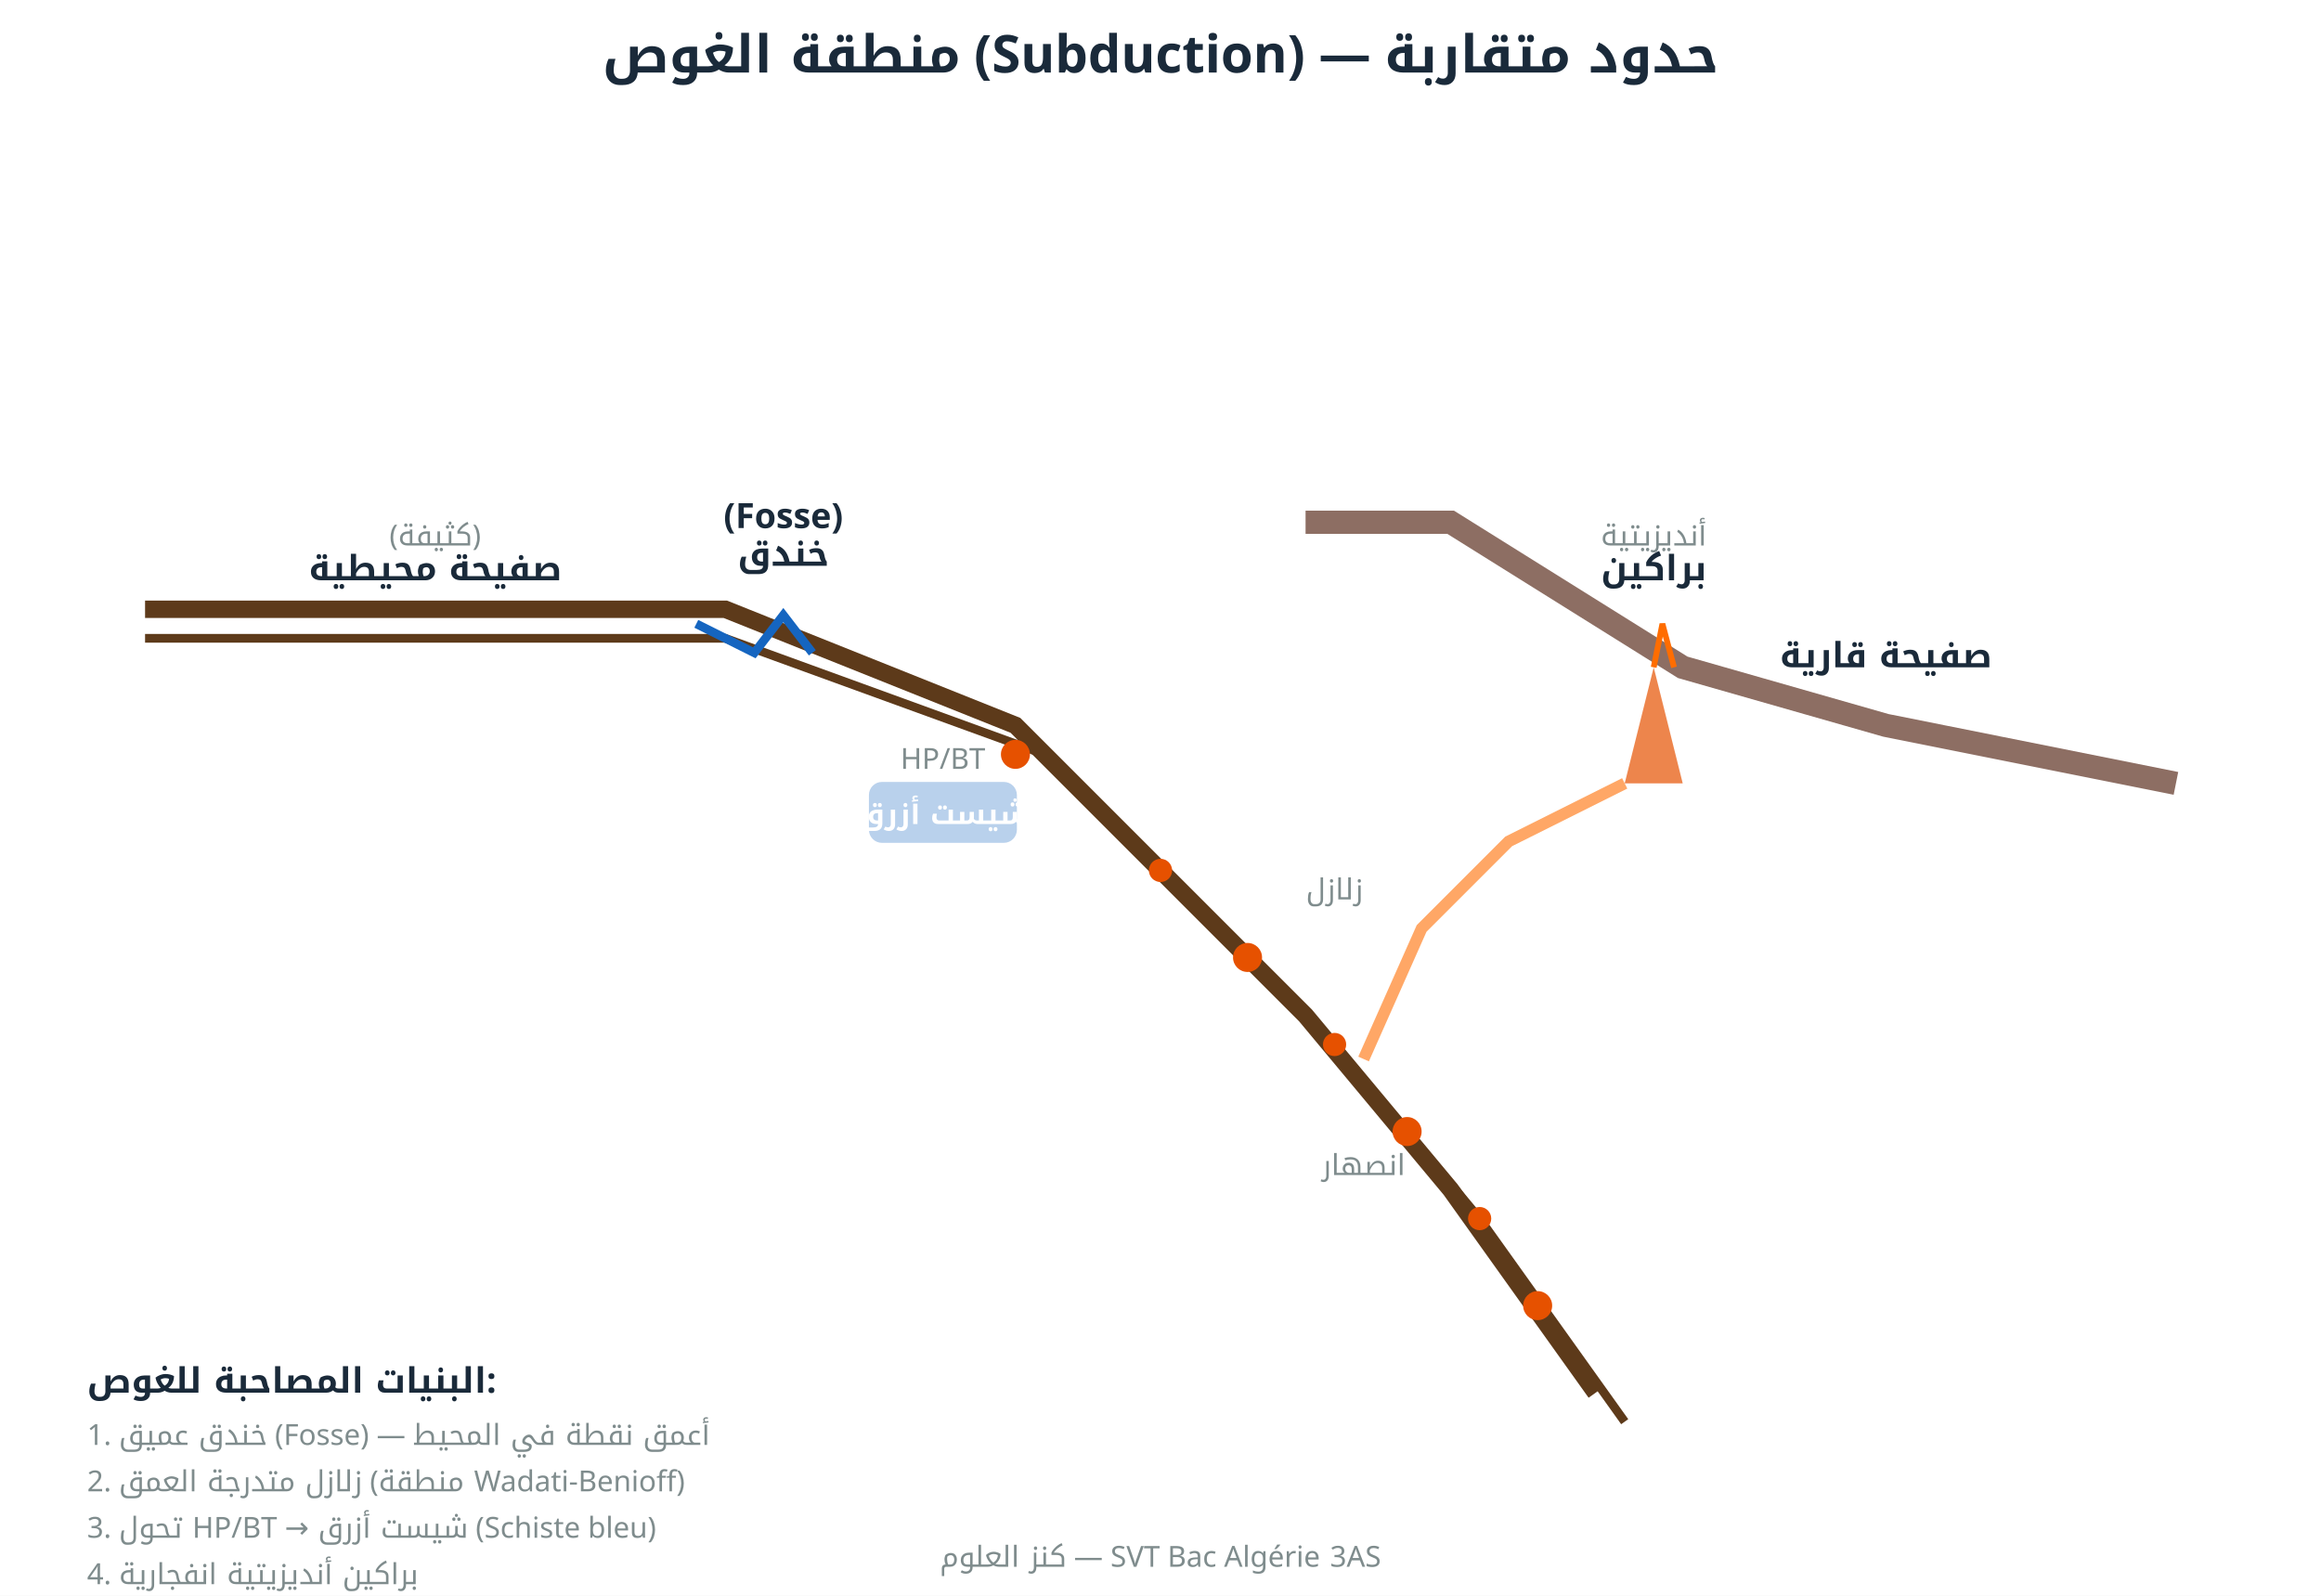
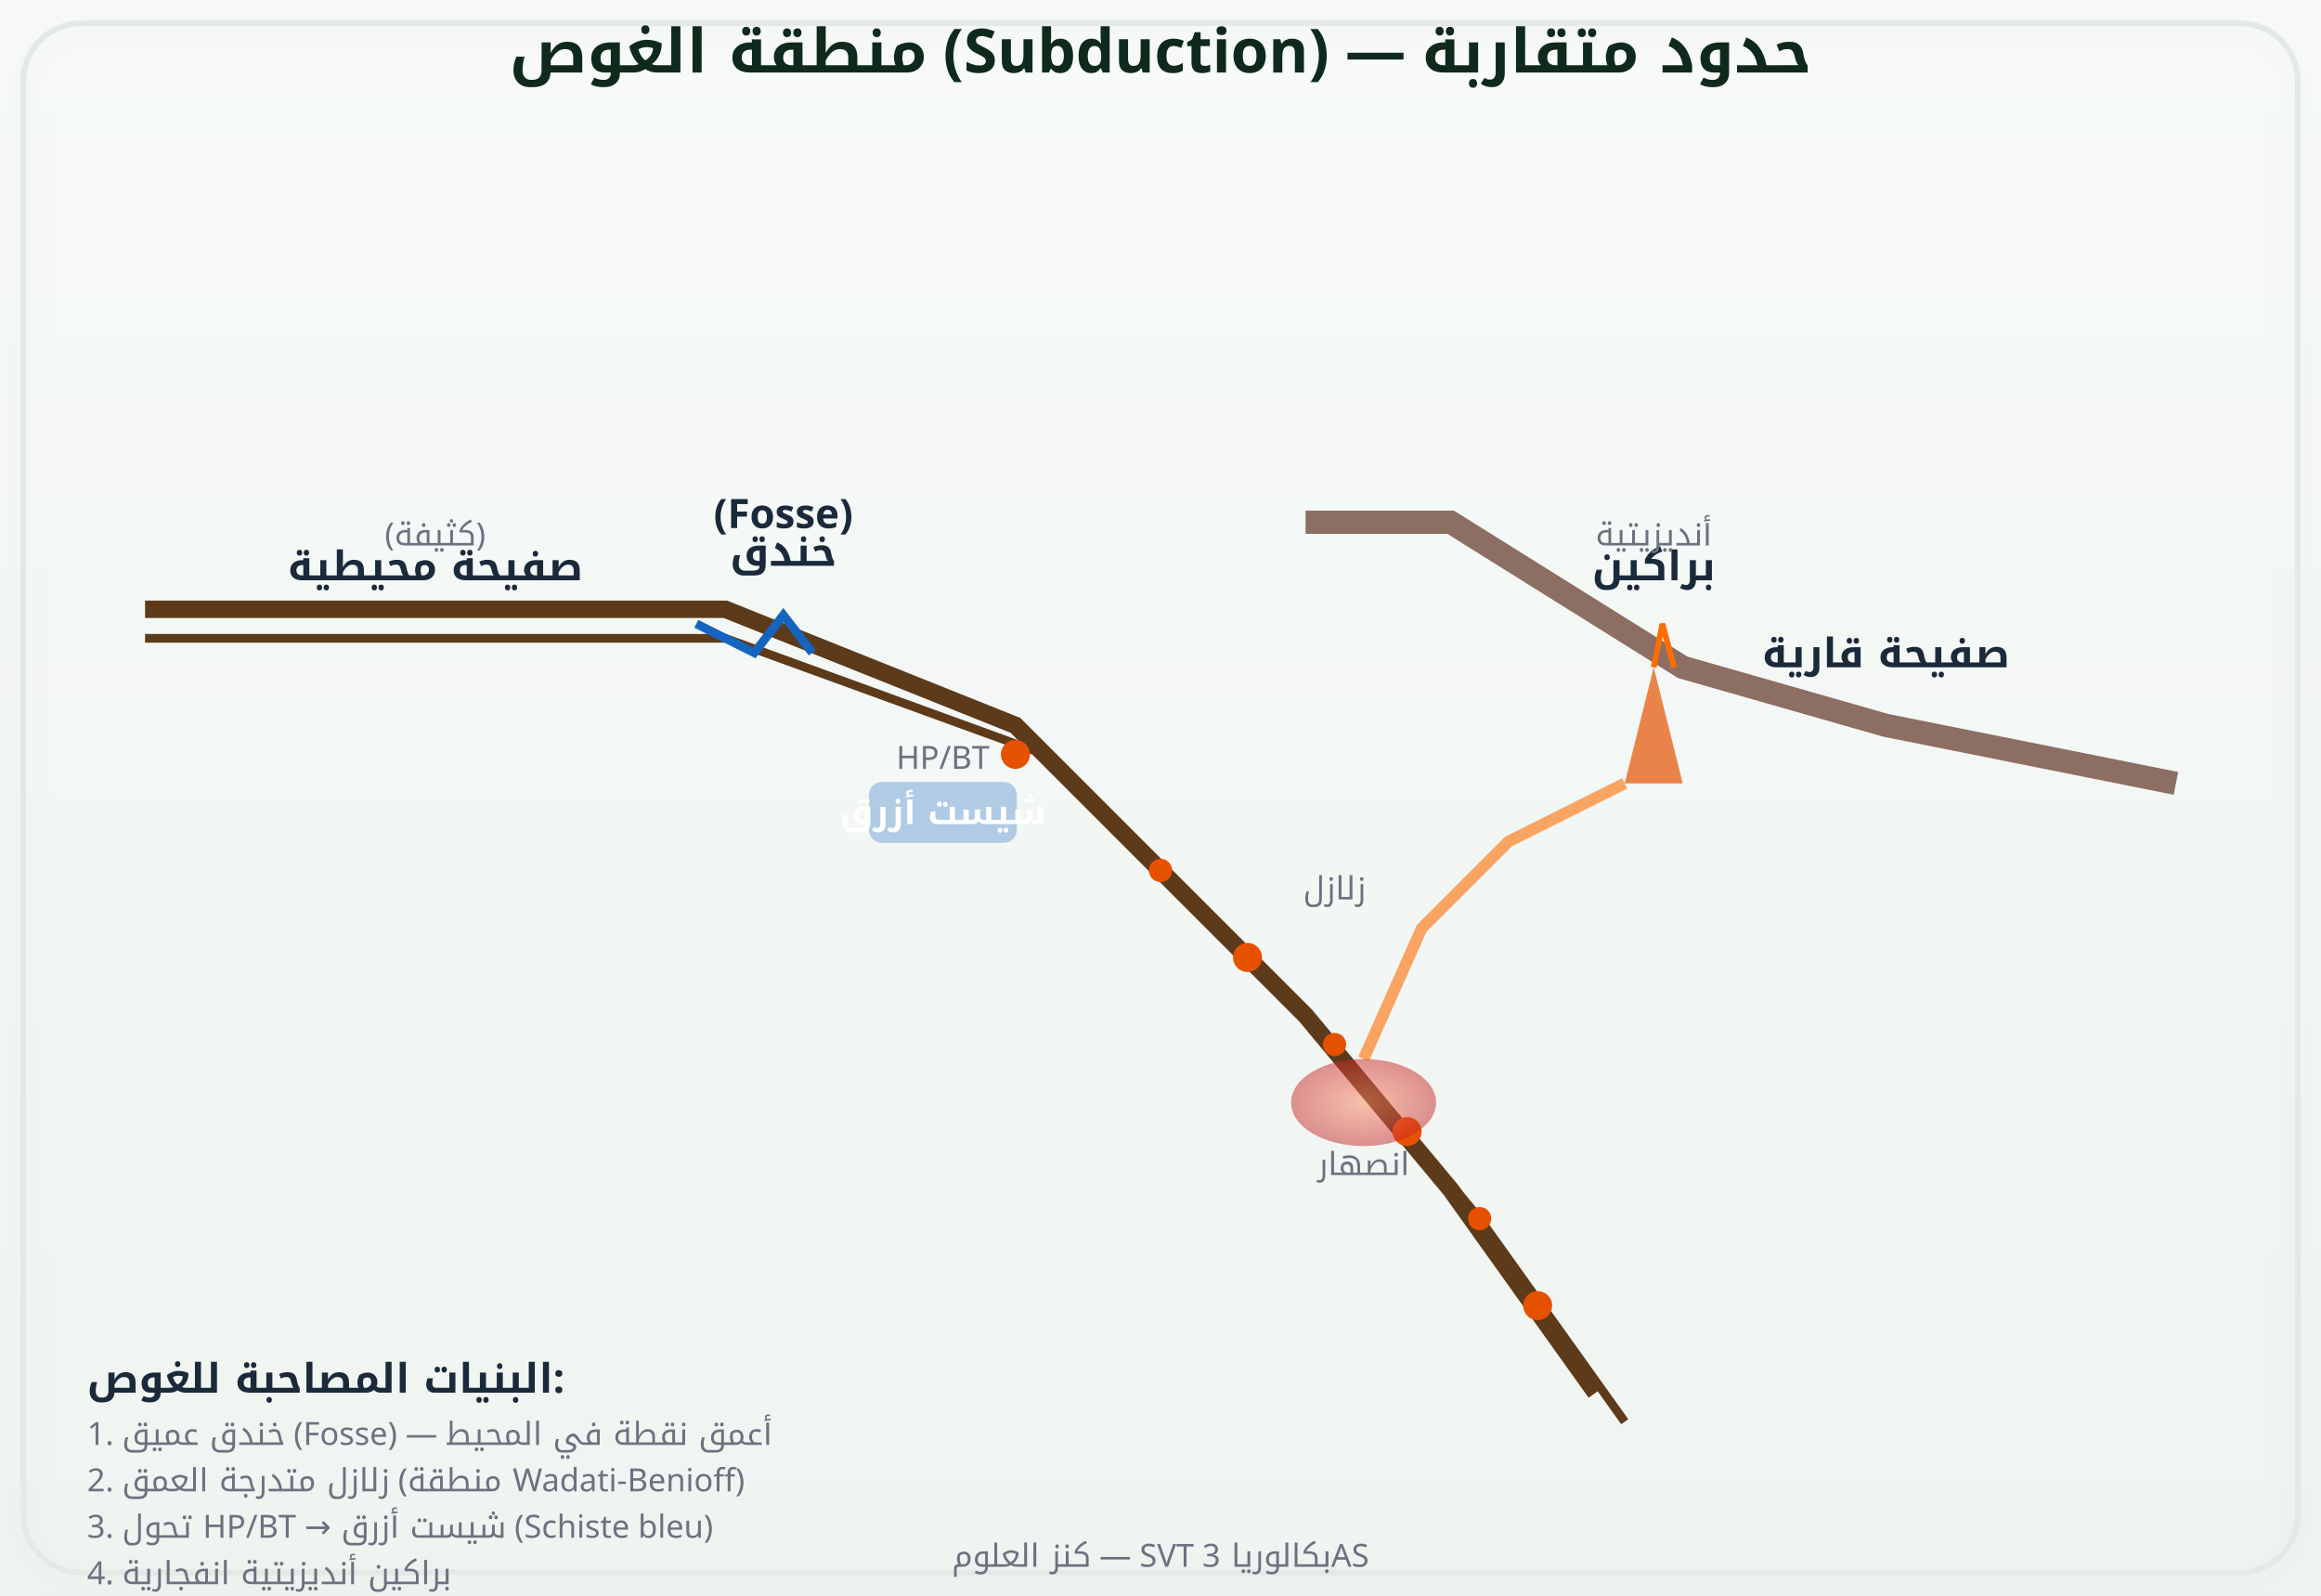
<svg xmlns="http://www.w3.org/2000/svg" viewBox="0 0 800 550" width="800" height="550">
  <defs>
-     <style>text{font-family:'Noto Kufi Arabic',sans-serif;}.t{font-size:18px;font-weight:bold;fill:#1A2A3A;}.la{font-size:12px;font-weight:bold;fill:#1A2A3A;}.ls{font-size:10px;fill:#7F8C8D;}.lw{font-size:10px;font-weight:bold;fill:#FFF;}</style>
+     <style>text{font-family:'Noto Kufi Arabic','Segoe UI',system-ui,sans-serif;}
+ .title,.t{font-size:21px;font-weight:800;fill:#0F2A1D;}
+ .subtitle{font-size:13px;fill:#6B7280;}
+ .label-ar,.la{font-size:14px;font-weight:700;fill:#1A2A3A;}
+ .label-fr{font-size:12px;fill:#6B7280;}
+ .label-small,.ls{font-size:11px;fill:#6B7280;}
+ .label-white,.lw{font-size:12px;font-weight:700;fill:#FFFFFF;}</style>
+     <linearGradient id="kunzBg" x1="0" y1="0" x2="0" y2="1">
+       <stop offset="0%" stop-color="#F7FAF8" />
+       <stop offset="100%" stop-color="#EFF4F1" />
+     </linearGradient>
+     <filter id="kunzShadow" x="-5%" y="-5%" width="110%" height="110%">
+       <feDropShadow dx="0" dy="3" stdDeviation="6" flood-color="#006d37" flood-opacity="0.06" />
+     </filter>
+     <radialGradient id="magma">
+       <stop offset="0%" stop-color="#FF8A65" />
+       <stop offset="100%" stop-color="#C62828" />
+     </radialGradient>
  </defs>
-   <rect width="800" height="550" fill="#FFF" />
+   <rect width="800" height="550" fill="url(#kunzBg)" />
+   <rect x="8" y="8" width="784" height="534" rx="20" fill="none" stroke="#E3EAE6" stroke-width="2" filter="url(#kunzShadow)" />
  <text x="400" y="25" text-anchor="middle" class="t">منطقة الغوص (Subduction) — حدود متقاربة</text>
  <g transform="translate(400, 330)">
    <path d="M -350,-120 L -150,-120 L -50,-80 L 50,20 L 100,80 L 150,150" fill="none" stroke="#5D3A1A" stroke-width="6" />
    <path d="M -350,-110 L -150,-110 L -40,-70 L 60,30 L 110,90 L 160,160" fill="none" stroke="#5D3A1A" stroke-width="3" />
    <text x="-250" y="-130" text-anchor="middle" class="la" fill="#5D3A1A">صفيحة محيطية</text>
    <text x="-250" y="-142" text-anchor="middle" class="ls" font-size="9">(كثيفة)</text>
    <path d="M 50,-150 L 100,-150 L 180,-100 L 250,-80 L 350,-60" fill="none" stroke="#8D6E63" stroke-width="8" />
    <text x="250" y="-100" text-anchor="middle" class="la" fill="#8D6E63">صفيحة قارية</text>
    <path d="M -160,-115 L -140,-105 L -130,-118 L -120,-105" fill="none" stroke="#1565C0" stroke-width="3" />
    <text x="-130" y="-135" text-anchor="middle" class="la" fill="#1565C0" font-size="11">خندق</text>
    <text x="-130" y="-148" text-anchor="middle" class="la" fill="#1565C0" font-size="9">(Fosse)</text>
    <circle cx="-50" cy="-70" r="5" fill="#E65100" />
    <circle cx="0" cy="-30" r="4" fill="#E65100" />
    <circle cx="30" cy="0" r="5" fill="#E65100" />
    <circle cx="60" cy="30" r="4" fill="#E65100" />
    <circle cx="85" cy="60" r="5" fill="#E65100" />
    <circle cx="110" cy="90" r="4" fill="#E65100" />
    <circle cx="130" cy="120" r="5" fill="#E65100" />
    <text x="60" y="-20" text-anchor="middle" class="ls" fill="#E65100" font-size="8">زلازل</text>
    <ellipse cx="70" cy="50" rx="25" ry="15" fill="url(#magma)" opacity="0.5" />
    <path d="M 70,35 L 90,-10 L 120,-40 L 160,-60" fill="none" stroke="#FF6D00" stroke-width="4" opacity="0.6" />
    <text x="70" y="75" text-anchor="middle" class="ls" fill="#C62828" font-size="9">انصهار</text>
    <path d="M 160,-60 L 170,-100 L 180,-60 Z" fill="#E65100" opacity="0.7" />
    <path d="M 170,-100 L 173,-115 L 177,-100" fill="none" stroke="#FF6D00" stroke-width="2" />
    <text x="170" y="-130" text-anchor="middle" class="la" fill="#E65100" font-size="10">براكين</text>
    <text x="170" y="-142" text-anchor="middle" class="ls" font-size="9">أنديزيتية</text>
    <rect x="-100" y="-60" width="50" height="20" rx="4" fill="#1565C0" opacity="0.3" stroke="#1565C0" stroke-width="1" />
    <text x="-75" y="-46" text-anchor="middle" class="lw" fill="#1565C0" font-size="8">شيست أزرق</text>
    <text x="-75" y="-65" text-anchor="middle" class="ls" font-size="8">HP/BT</text>
  </g>
  <g transform="translate(30, 480)">
    <text x="0" y="0" class="la">البنيات المصاحبة للغوص:</text>
    <text x="0" y="18" class="ls">1. خندق عميق (Fosse) — أعمق نقطة في المحيط</text>
    <text x="0" y="34" class="ls">2. زلازل متدرجة العمق (منطقة Wadati-Benioff)</text>
    <text x="0" y="50" class="ls">3. تحول HP/BT → شيست أزرق (Schiste bleu)</text>
    <text x="0" y="66" class="ls">4. براكين أنديزيتية انفجارية</text>
  </g>
-   <text x="400" y="540" text-anchor="middle" class="ls">كنز العلوم — SVT Bac Algérie 3AS</text>
+   <text x="400" y="540" text-anchor="middle" class="ls">كنز العلوم — SVT بكالوريا 3AS</text>
</svg>
